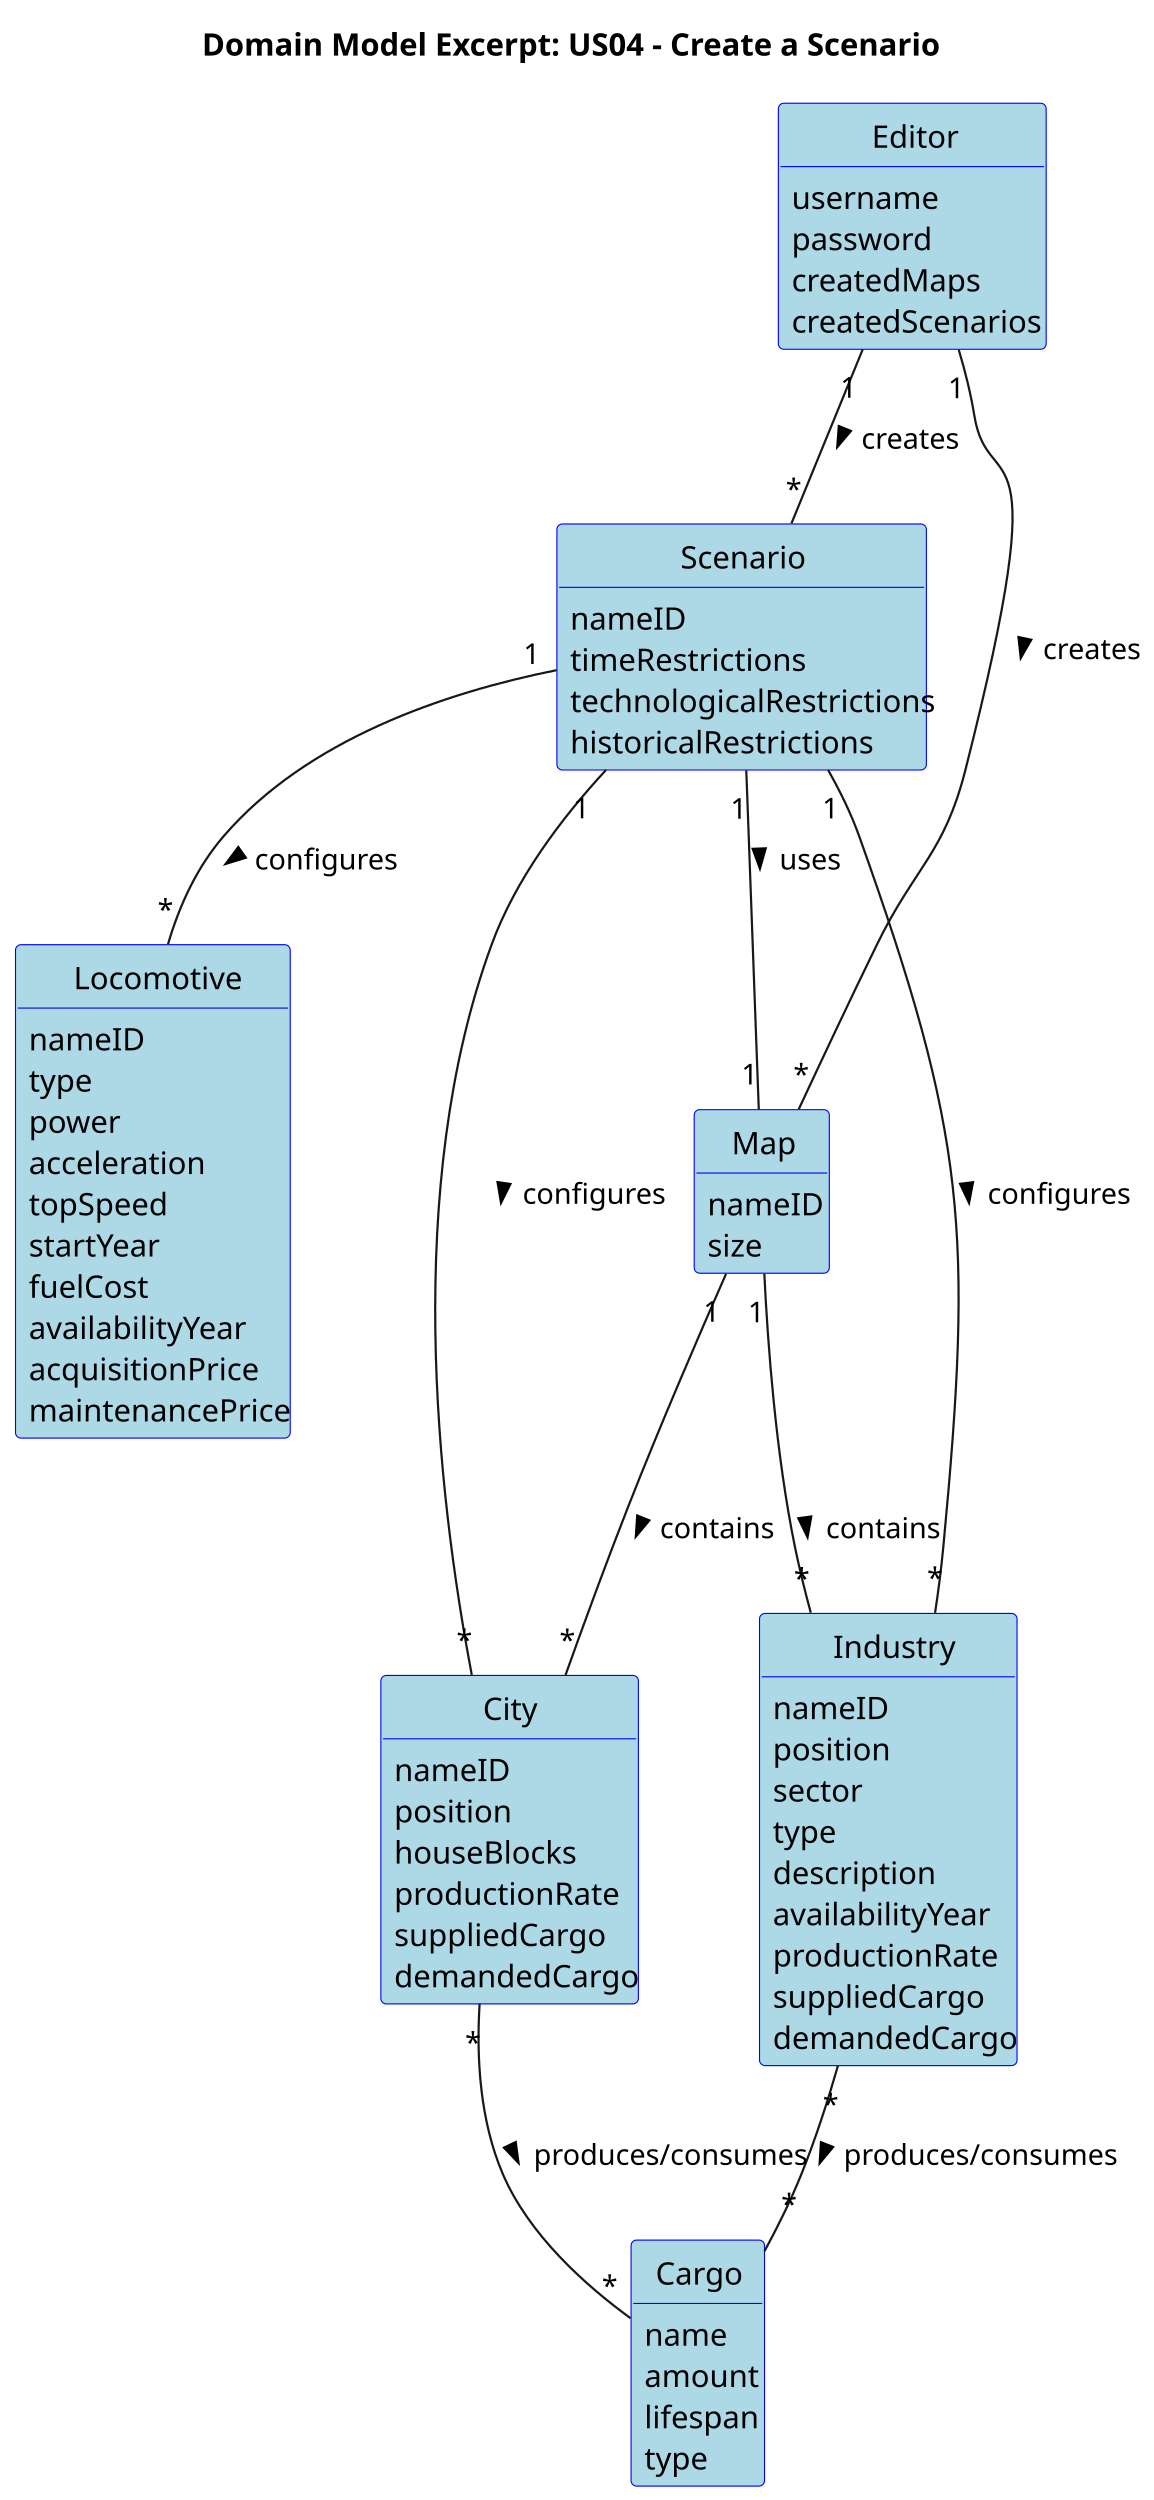
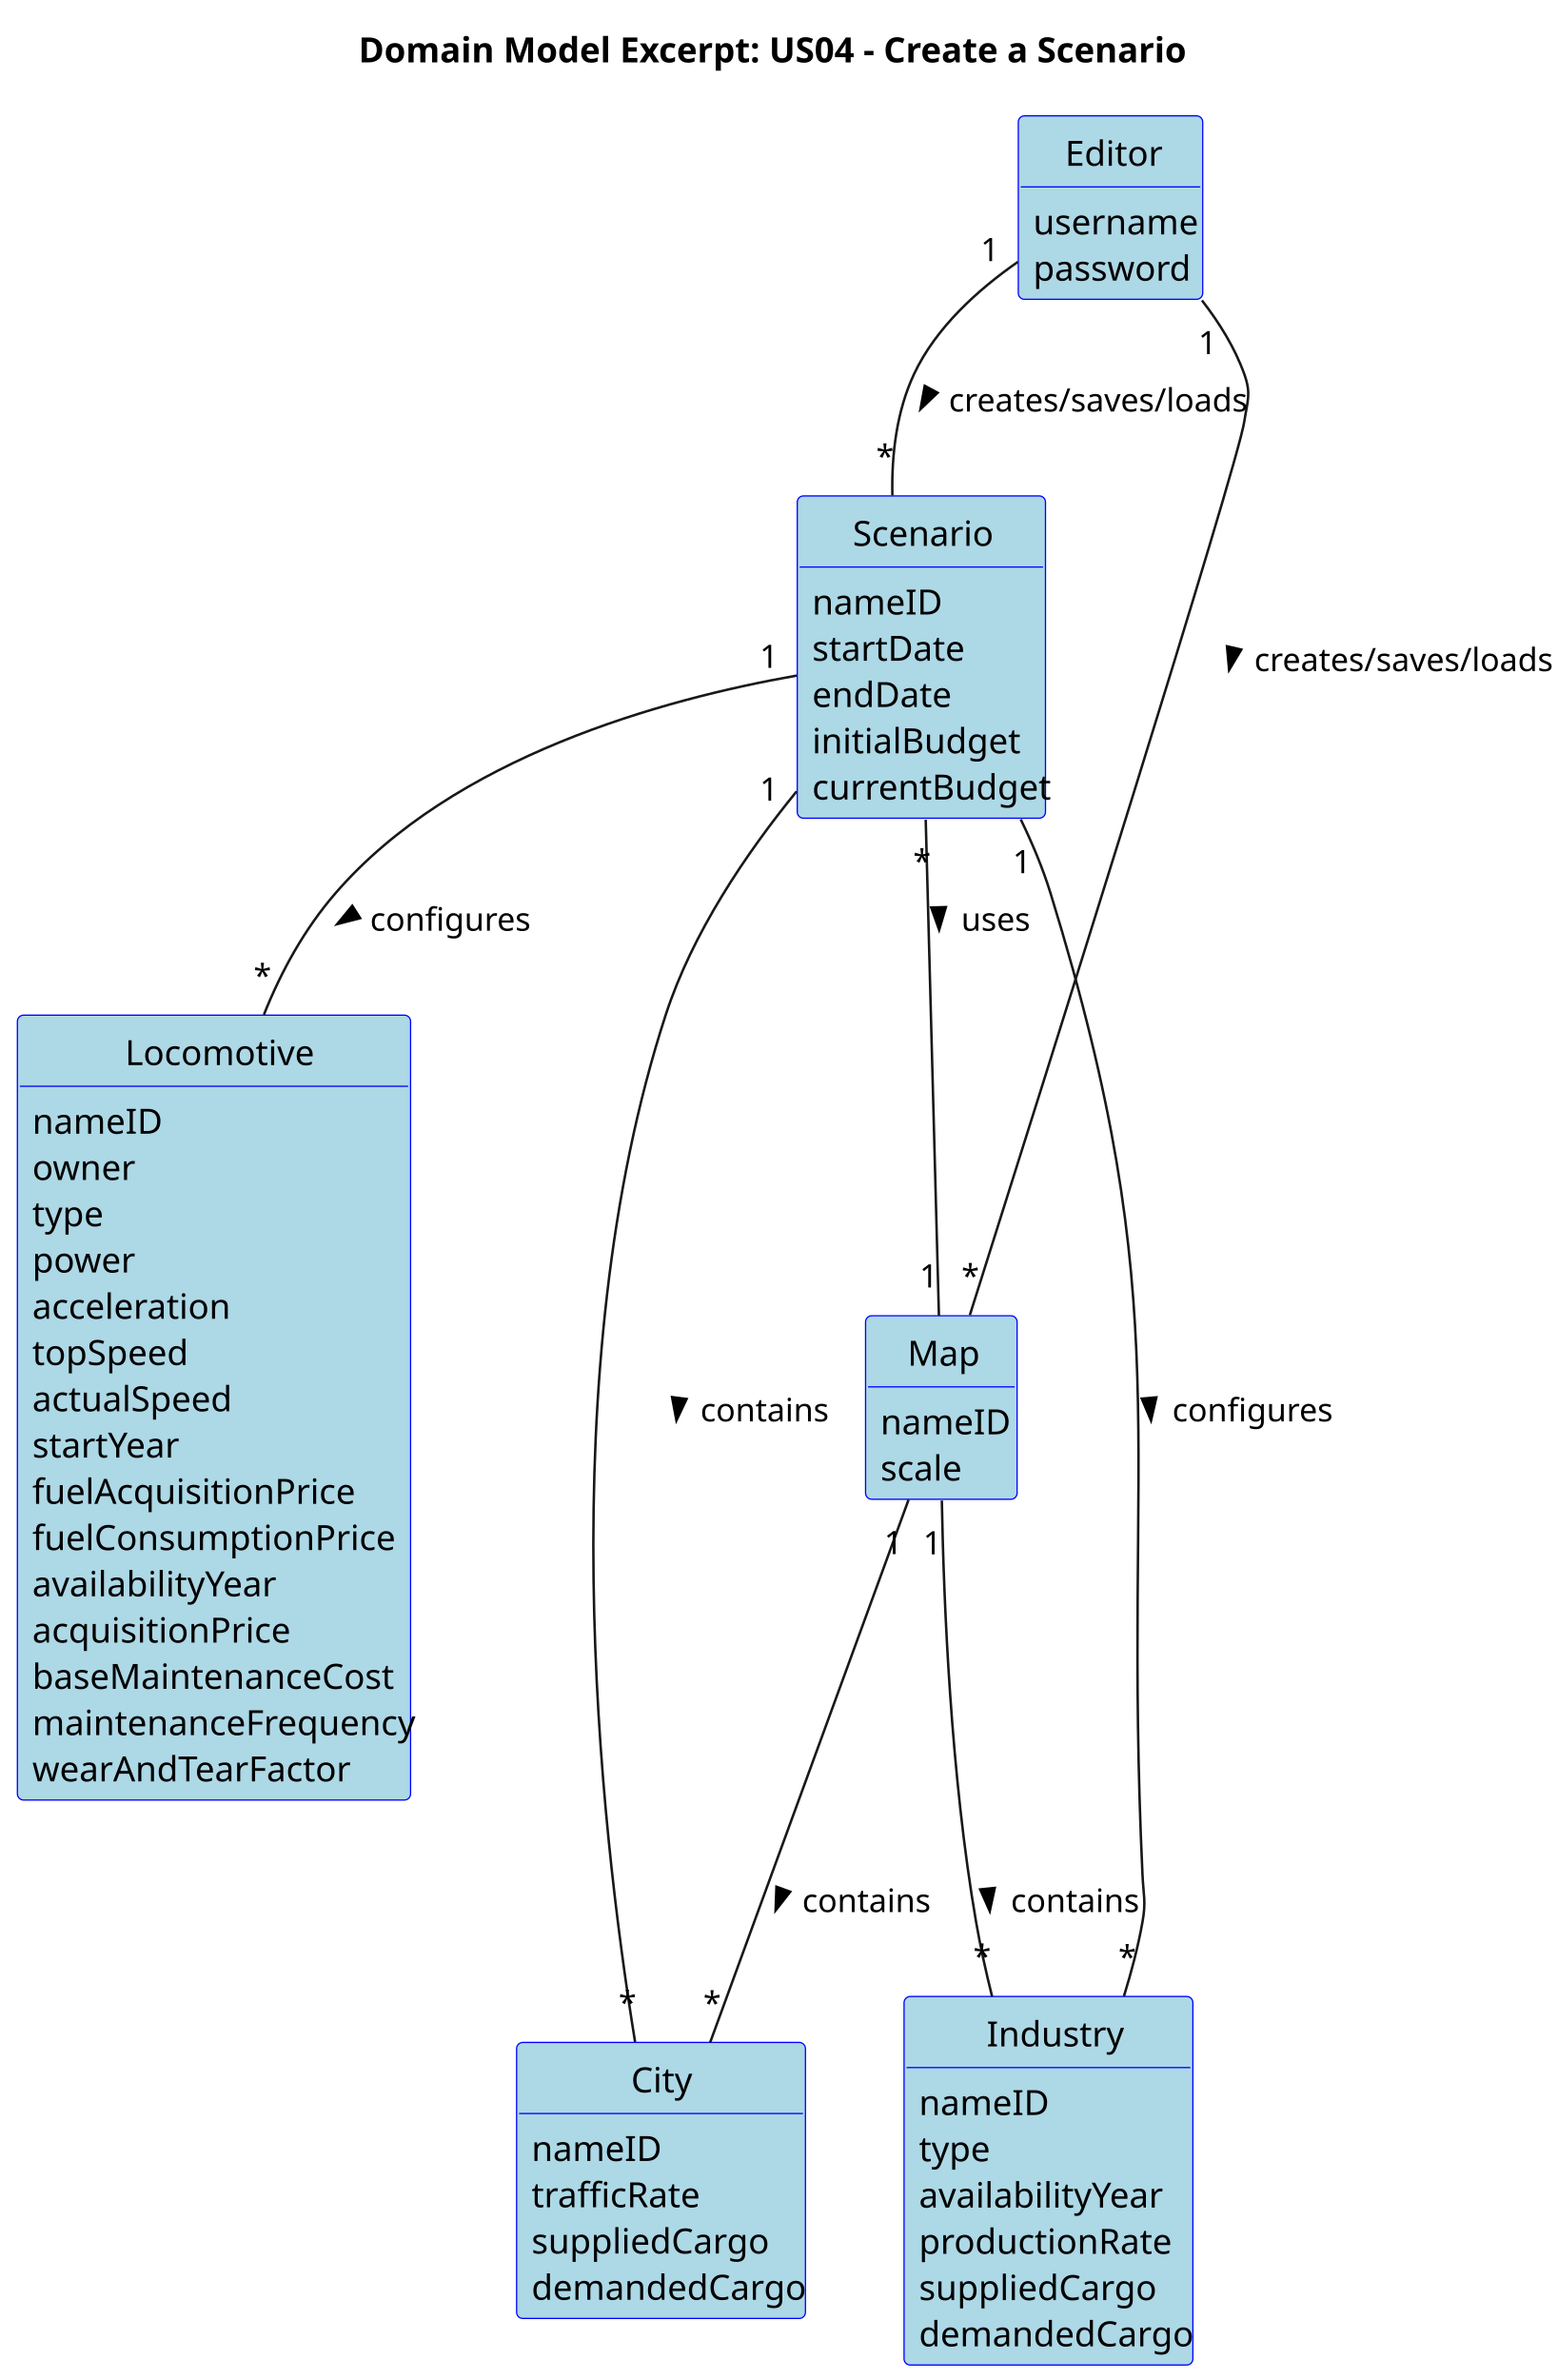
- <svg xmlns="http://www.w3.org/2000/svg" contentStyleType="text/css" height="1129px" preserveAspectRatio="none" style="width:521px;height:1129px;background:#FFFFFF;" version="1.1" viewBox="0 0 521 1129" width="521px" zoomAndPan="magnify">
+ <svg xmlns="http://www.w3.org/2000/svg" contentStyleType="text/css" height="958px" preserveAspectRatio="none" style="width:627px;height:958px;background:#FFFFFF;" version="1.1" viewBox="0 0 627 958" width="627px" zoomAndPan="magnify">
  <defs />
  <g>
-     <text fill="#000000" font-family="sans-serif" font-size="14" font-weight="bold" lengthAdjust="spacing" textLength="325.213" x="91.209" y="25.107">Domain Model Excerpt: US04 - Create a Scenario</text>
+     <text fill="#000000" font-family="sans-serif" font-size="14" font-weight="bold" lengthAdjust="spacing" textLength="325.213" x="144.34" y="25.107">Domain Model Excerpt: US04 - Create a Scenario</text>
    <g id="elem_Editor">
-       <rect codeLine="16" fill="#ADD8E6" height="111.106" id="Editor" rx="2.5" ry="2.5" style="stroke:#0000FF;stroke-width:0.5;" width="120.951" x="351.5" y="46.621" />
-       <text fill="#000000" font-family="sans-serif" font-size="14" lengthAdjust="spacing" textLength="36.572" x="393.69" y="66.728">Editor</text>
-       <line style="stroke:#0000FF;stroke-width:0.5;" x1="352.5" x2="471.451" y1="75.242" y2="75.242" />
-       <text fill="#000000" font-family="sans-serif" font-size="14" lengthAdjust="spacing" textLength="62.255" x="357.5" y="94.35">username</text>
-       <text fill="#000000" font-family="sans-serif" font-size="14" lengthAdjust="spacing" textLength="59.917" x="357.5" y="112.971">password</text>
-       <text fill="#000000" font-family="sans-serif" font-size="14" lengthAdjust="spacing" textLength="80.931" x="357.5" y="131.592">createdMaps</text>
-       <text fill="#000000" font-family="sans-serif" font-size="14" lengthAdjust="spacing" textLength="108.951" x="357.5" y="150.213">createdScenarios</text>
+       <rect codeLine="16" fill="#ADD8E6" height="73.863" id="Editor" rx="2.5" ry="2.5" style="stroke:#0000FF;stroke-width:0.5;" width="74.255" x="410" y="46.621" />
+       <text fill="#000000" font-family="sans-serif" font-size="14" lengthAdjust="spacing" textLength="36.572" x="428.841" y="66.728">Editor</text>
+       <line style="stroke:#0000FF;stroke-width:0.5;" x1="411" x2="483.255" y1="75.242" y2="75.242" />
+       <text fill="#000000" font-family="sans-serif" font-size="14" lengthAdjust="spacing" textLength="62.255" x="416" y="94.35">username</text>
+       <text fill="#000000" font-family="sans-serif" font-size="14" lengthAdjust="spacing" textLength="59.917" x="416" y="112.971">password</text>
    </g>
    <g id="elem_Scenario">
-       <rect codeLine="23" fill="#ADD8E6" height="111.106" id="Scenario" rx="2.5" ry="2.5" style="stroke:#0000FF;stroke-width:0.5;" width="166.855" x="251.5" y="236.621" />
-       <text fill="#000000" font-family="sans-serif" font-size="14" lengthAdjust="spacing" textLength="55.255" x="307.3" y="256.728">Scenario</text>
-       <line style="stroke:#0000FF;stroke-width:0.5;" x1="252.5" x2="417.354" y1="265.242" y2="265.242" />
-       <text fill="#000000" font-family="sans-serif" font-size="14" lengthAdjust="spacing" textLength="49.02" x="257.5" y="284.35">nameID</text>
-       <text fill="#000000" font-family="sans-serif" font-size="14" lengthAdjust="spacing" textLength="99.579" x="257.5" y="302.971">timeRestrictions</text>
-       <text fill="#000000" font-family="sans-serif" font-size="14" lengthAdjust="spacing" textLength="154.855" x="257.5" y="321.592">technologicalRestrictions</text>
-       <text fill="#000000" font-family="sans-serif" font-size="14" lengthAdjust="spacing" textLength="128.372" x="257.5" y="340.213">historicalRestrictions</text>
+       <rect codeLine="21" fill="#ADD8E6" height="129.727" id="Scenario" rx="2.5" ry="2.5" style="stroke:#0000FF;stroke-width:0.5;" width="99.944" x="321" y="199.621" />
+       <text fill="#000000" font-family="sans-serif" font-size="14" lengthAdjust="spacing" textLength="55.255" x="343.345" y="219.728">Scenario</text>
+       <line style="stroke:#0000FF;stroke-width:0.5;" x1="322" x2="419.944" y1="228.242" y2="228.242" />
+       <text fill="#000000" font-family="sans-serif" font-size="14" lengthAdjust="spacing" textLength="49.02" x="327" y="247.35">nameID</text>
+       <text fill="#000000" font-family="sans-serif" font-size="14" lengthAdjust="spacing" textLength="56.8" x="327" y="265.971">startDate</text>
+       <text fill="#000000" font-family="sans-serif" font-size="14" lengthAdjust="spacing" textLength="52.931" x="327" y="284.592">endDate</text>
+       <text fill="#000000" font-family="sans-serif" font-size="14" lengthAdjust="spacing" textLength="76.275" x="327" y="303.213">initialBudget</text>
+       <text fill="#000000" font-family="sans-serif" font-size="14" lengthAdjust="spacing" textLength="87.944" x="327" y="321.834">currentBudget</text>
    </g>
    <g id="elem_Map">
-       <rect codeLine="30" fill="#ADD8E6" height="73.863" id="Map" rx="2.5" ry="2.5" style="stroke:#0000FF;stroke-width:0.5;" width="61.02" x="313.5" y="501.121" />
-       <text fill="#000000" font-family="sans-serif" font-size="14" lengthAdjust="spacing" textLength="27.234" x="330.393" y="521.229">Map</text>
-       <line style="stroke:#0000FF;stroke-width:0.5;" x1="314.5" x2="373.521" y1="529.742" y2="529.742" />
-       <text fill="#000000" font-family="sans-serif" font-size="14" lengthAdjust="spacing" textLength="49.02" x="319.5" y="548.85">nameID</text>
-       <text fill="#000000" font-family="sans-serif" font-size="14" lengthAdjust="spacing" textLength="24.896" x="319.5" y="567.471">size</text>
+       <rect codeLine="29" fill="#ADD8E6" height="73.863" id="Map" rx="2.5" ry="2.5" style="stroke:#0000FF;stroke-width:0.5;" width="61.02" x="348.5" y="529.621" />
+       <text fill="#000000" font-family="sans-serif" font-size="14" lengthAdjust="spacing" textLength="27.234" x="365.393" y="549.729">Map</text>
+       <line style="stroke:#0000FF;stroke-width:0.5;" x1="349.5" x2="408.521" y1="558.242" y2="558.242" />
+       <text fill="#000000" font-family="sans-serif" font-size="14" lengthAdjust="spacing" textLength="49.02" x="354.5" y="577.35">nameID</text>
+       <text fill="#000000" font-family="sans-serif" font-size="14" lengthAdjust="spacing" textLength="32.683" x="354.5" y="595.971">scale</text>
    </g>
    <g id="elem_Industry">
-       <rect codeLine="35" fill="#ADD8E6" height="204.211" id="Industry" rx="2.5" ry="2.5" style="stroke:#0000FF;stroke-width:0.5;" width="116.296" x="343" y="728.621" />
-       <text fill="#000000" font-family="sans-serif" font-size="14" lengthAdjust="spacing" textLength="49.8" x="376.248" y="748.729">Industry</text>
-       <line style="stroke:#0000FF;stroke-width:0.5;" x1="344" x2="458.296" y1="757.242" y2="757.242" />
-       <text fill="#000000" font-family="sans-serif" font-size="14" lengthAdjust="spacing" textLength="49.02" x="349" y="776.35">nameID</text>
-       <text fill="#000000" font-family="sans-serif" font-size="14" lengthAdjust="spacing" textLength="48.255" x="349" y="794.971">position</text>
-       <text fill="#000000" font-family="sans-serif" font-size="14" lengthAdjust="spacing" textLength="38.124" x="349" y="813.592">sector</text>
-       <text fill="#000000" font-family="sans-serif" font-size="14" lengthAdjust="spacing" textLength="26.462" x="349" y="832.213">type</text>
-       <text fill="#000000" font-family="sans-serif" font-size="14" lengthAdjust="spacing" textLength="67.703" x="349" y="850.834">description</text>
-       <text fill="#000000" font-family="sans-serif" font-size="14" lengthAdjust="spacing" textLength="94.158" x="349" y="869.455">availabilityYear</text>
-       <text fill="#000000" font-family="sans-serif" font-size="14" lengthAdjust="spacing" textLength="94.951" x="349" y="888.076">productionRate</text>
-       <text fill="#000000" font-family="sans-serif" font-size="14" lengthAdjust="spacing" textLength="90.282" x="349" y="906.697">suppliedCargo</text>
-       <text fill="#000000" font-family="sans-serif" font-size="14" lengthAdjust="spacing" textLength="104.296" x="349" y="925.318">demandedCargo</text>
+       <rect codeLine="34" fill="#ADD8E6" height="148.348" id="Industry" rx="2.5" ry="2.5" style="stroke:#0000FF;stroke-width:0.5;" width="116.296" x="364" y="803.621" />
+       <text fill="#000000" font-family="sans-serif" font-size="14" lengthAdjust="spacing" textLength="49.8" x="397.248" y="823.729">Industry</text>
+       <line style="stroke:#0000FF;stroke-width:0.5;" x1="365" x2="479.296" y1="832.242" y2="832.242" />
+       <text fill="#000000" font-family="sans-serif" font-size="14" lengthAdjust="spacing" textLength="49.02" x="370" y="851.35">nameID</text>
+       <text fill="#000000" font-family="sans-serif" font-size="14" lengthAdjust="spacing" textLength="26.462" x="370" y="869.971">type</text>
+       <text fill="#000000" font-family="sans-serif" font-size="14" lengthAdjust="spacing" textLength="94.158" x="370" y="888.592">availabilityYear</text>
+       <text fill="#000000" font-family="sans-serif" font-size="14" lengthAdjust="spacing" textLength="94.951" x="370" y="907.213">productionRate</text>
+       <text fill="#000000" font-family="sans-serif" font-size="14" lengthAdjust="spacing" textLength="90.282" x="370" y="925.834">suppliedCargo</text>
+       <text fill="#000000" font-family="sans-serif" font-size="14" lengthAdjust="spacing" textLength="104.296" x="370" y="944.455">demandedCargo</text>
    </g>
-     <g id="elem_Cargo">
-       <rect codeLine="47" fill="#ADD8E6" height="111.106" id="Cargo" rx="2.5" ry="2.5" style="stroke:#0000FF;stroke-width:0.5;" width="60.255" x="285" y="1011.621" />
-       <text fill="#000000" font-family="sans-serif" font-size="14" lengthAdjust="spacing" textLength="38.131" x="296.062" y="1031.728">Cargo</text>
-       <line style="stroke:#0000FF;stroke-width:0.5;" x1="286" x2="344.255" y1="1040.242" y2="1040.242" />
-       <text fill="#000000" font-family="sans-serif" font-size="14" lengthAdjust="spacing" textLength="35.02" x="291" y="1059.35">name</text>
-       <text fill="#000000" font-family="sans-serif" font-size="14" lengthAdjust="spacing" textLength="46.696" x="291" y="1077.971">amount</text>
-       <text fill="#000000" font-family="sans-serif" font-size="14" lengthAdjust="spacing" textLength="48.255" x="291" y="1096.592">lifespan</text>
-       <text fill="#000000" font-family="sans-serif" font-size="14" lengthAdjust="spacing" textLength="26.462" x="291" y="1115.213">type</text>
+     <g id="elem_City">
+       <rect codeLine="43" fill="#ADD8E6" height="111.106" id="City" rx="2.5" ry="2.5" style="stroke:#0000FF;stroke-width:0.5;" width="116.296" x="208" y="822.121" />
+       <text fill="#000000" font-family="sans-serif" font-size="14" lengthAdjust="spacing" textLength="24.11" x="254.093" y="842.229">City</text>
+       <line style="stroke:#0000FF;stroke-width:0.5;" x1="209" x2="323.296" y1="850.742" y2="850.742" />
+       <text fill="#000000" font-family="sans-serif" font-size="14" lengthAdjust="spacing" textLength="49.02" x="214" y="869.85">nameID</text>
+       <text fill="#000000" font-family="sans-serif" font-size="14" lengthAdjust="spacing" textLength="63.8" x="214" y="888.471">trafficRate</text>
+       <text fill="#000000" font-family="sans-serif" font-size="14" lengthAdjust="spacing" textLength="90.282" x="214" y="907.092">suppliedCargo</text>
+       <text fill="#000000" font-family="sans-serif" font-size="14" lengthAdjust="spacing" textLength="104.296" x="214" y="925.713">demandedCargo</text>
    </g>
    <g id="elem_Locomotive">
-       <rect codeLine="54" fill="#ADD8E6" height="222.832" id="Locomotive" rx="2.5" ry="2.5" style="stroke:#0000FF;stroke-width:0.5;" width="124.061" x="7" y="426.621" />
-       <text fill="#000000" font-family="sans-serif" font-size="14" lengthAdjust="spacing" textLength="71.593" x="33.234" y="446.728">Locomotive</text>
-       <line style="stroke:#0000FF;stroke-width:0.5;" x1="8" x2="130.061" y1="455.242" y2="455.242" />
-       <text fill="#000000" font-family="sans-serif" font-size="14" lengthAdjust="spacing" textLength="49.02" x="13" y="474.35">nameID</text>
-       <text fill="#000000" font-family="sans-serif" font-size="14" lengthAdjust="spacing" textLength="26.462" x="13" y="492.971">type</text>
-       <text fill="#000000" font-family="sans-serif" font-size="14" lengthAdjust="spacing" textLength="38.131" x="13" y="511.592">power</text>
-       <text fill="#000000" font-family="sans-serif" font-size="14" lengthAdjust="spacing" textLength="75.489" x="13" y="530.213">acceleration</text>
-       <text fill="#000000" font-family="sans-serif" font-size="14" lengthAdjust="spacing" textLength="59.944" x="13" y="548.834">topSpeed</text>
-       <text fill="#000000" font-family="sans-serif" font-size="14" lengthAdjust="spacing" textLength="56.8" x="13" y="567.455">startYear</text>
-       <text fill="#000000" font-family="sans-serif" font-size="14" lengthAdjust="spacing" textLength="51.358" x="13" y="586.076">fuelCost</text>
-       <text fill="#000000" font-family="sans-serif" font-size="14" lengthAdjust="spacing" textLength="94.158" x="13" y="604.697">availabilityYear</text>
-       <text fill="#000000" font-family="sans-serif" font-size="14" lengthAdjust="spacing" textLength="98.048" x="13" y="623.318">acquisitionPrice</text>
-       <text fill="#000000" font-family="sans-serif" font-size="14" lengthAdjust="spacing" textLength="112.061" x="13" y="641.939">maintenancePrice</text>
-     </g>
-     <g id="elem_City">
-       <rect codeLine="67" fill="#ADD8E6" height="148.348" id="City" rx="2.5" ry="2.5" style="stroke:#0000FF;stroke-width:0.5;" width="116.296" x="172" y="756.621" />
-       <text fill="#000000" font-family="sans-serif" font-size="14" lengthAdjust="spacing" textLength="24.11" x="218.093" y="776.729">City</text>
-       <line style="stroke:#0000FF;stroke-width:0.5;" x1="173" x2="287.296" y1="785.242" y2="785.242" />
-       <text fill="#000000" font-family="sans-serif" font-size="14" lengthAdjust="spacing" textLength="49.02" x="178" y="804.35">nameID</text>
-       <text fill="#000000" font-family="sans-serif" font-size="14" lengthAdjust="spacing" textLength="48.255" x="178" y="822.971">position</text>
-       <text fill="#000000" font-family="sans-serif" font-size="14" lengthAdjust="spacing" textLength="79.379" x="178" y="841.592">houseBlocks</text>
-       <text fill="#000000" font-family="sans-serif" font-size="14" lengthAdjust="spacing" textLength="94.951" x="178" y="860.213">productionRate</text>
-       <text fill="#000000" font-family="sans-serif" font-size="14" lengthAdjust="spacing" textLength="90.282" x="178" y="878.834">suppliedCargo</text>
-       <text fill="#000000" font-family="sans-serif" font-size="14" lengthAdjust="spacing" textLength="104.296" x="178" y="897.455">demandedCargo</text>
+       <rect codeLine="50" fill="#ADD8E6" height="315.938" id="Locomotive" rx="2.5" ry="2.5" style="stroke:#0000FF;stroke-width:0.5;" width="158.31" x="7" y="408.621" />
+       <text fill="#000000" font-family="sans-serif" font-size="14" lengthAdjust="spacing" textLength="71.593" x="50.358" y="428.728">Locomotive</text>
+       <line style="stroke:#0000FF;stroke-width:0.5;" x1="8" x2="164.31" y1="437.242" y2="437.242" />
+       <text fill="#000000" font-family="sans-serif" font-size="14" lengthAdjust="spacing" textLength="49.02" x="13" y="456.35">nameID</text>
+       <text fill="#000000" font-family="sans-serif" font-size="14" lengthAdjust="spacing" textLength="38.131" x="13" y="474.971">owner</text>
+       <text fill="#000000" font-family="sans-serif" font-size="14" lengthAdjust="spacing" textLength="26.462" x="13" y="493.592">type</text>
+       <text fill="#000000" font-family="sans-serif" font-size="14" lengthAdjust="spacing" textLength="38.131" x="13" y="512.213">power</text>
+       <text fill="#000000" font-family="sans-serif" font-size="14" lengthAdjust="spacing" textLength="75.489" x="13" y="530.834">acceleration</text>
+       <text fill="#000000" font-family="sans-serif" font-size="14" lengthAdjust="spacing" textLength="59.944" x="13" y="549.455">topSpeed</text>
+       <text fill="#000000" font-family="sans-serif" font-size="14" lengthAdjust="spacing" textLength="77.841" x="13" y="568.076">actualSpeed</text>
+       <text fill="#000000" font-family="sans-serif" font-size="14" lengthAdjust="spacing" textLength="56.8" x="13" y="586.697">startYear</text>
+       <text fill="#000000" font-family="sans-serif" font-size="14" lengthAdjust="spacing" textLength="122.172" x="13" y="605.318">fuelAcquisitionPrice</text>
+       <text fill="#000000" font-family="sans-serif" font-size="14" lengthAdjust="spacing" textLength="136.958" x="13" y="623.939">fuelConsumptionPrice</text>
+       <text fill="#000000" font-family="sans-serif" font-size="14" lengthAdjust="spacing" textLength="94.158" x="13" y="642.561">availabilityYear</text>
+       <text fill="#000000" font-family="sans-serif" font-size="14" lengthAdjust="spacing" textLength="98.048" x="13" y="661.182">acquisitionPrice</text>
+       <text fill="#000000" font-family="sans-serif" font-size="14" lengthAdjust="spacing" textLength="139.31" x="13" y="679.803">baseMaintenanceCost</text>
+       <text fill="#000000" font-family="sans-serif" font-size="14" lengthAdjust="spacing" textLength="146.31" x="13" y="698.424">maintenanceFrequency</text>
+       <text fill="#000000" font-family="sans-serif" font-size="14" lengthAdjust="spacing" textLength="123.717" x="13" y="717.045">wearAndTearFactor</text>
    </g>
    <g id="link_Editor_Map">
-       <path codeLine="76" d="M432.97,157.941 C435.89,167.691 438.42,177.861 440,187.621 C446.36,227.061 477.68,183.381 436,347.621 C426.32,385.771 413.27,391.261 396,426.621 C383.95,451.291 370.79,479.281 360.72,500.911 " fill="none" id="Editor-Map" style="stroke:#181818;stroke-width:1.0;" />
-       <polygon fill="#000000" points="460.969,297.159,465.71,288.914,459.958,287.703,460.969,297.159" style="stroke:#000000;stroke-width:1.0;" />
-       <text fill="#000000" font-family="sans-serif" font-size="13" lengthAdjust="spacing" textLength="42.631" x="471" y="297.649">creates</text>
-       <text fill="#000000" font-family="sans-serif" font-size="13" lengthAdjust="spacing" textLength="7.23" x="428.116" y="179.82">1</text>
-       <text fill="#000000" font-family="sans-serif" font-size="13" lengthAdjust="spacing" textLength="5.059" x="358.256" y="489.835">*</text>
+       <path codeLine="68" d="M483.94,120.911 C490.92,129.901 497.22,140.021 501,150.621 C503.84,158.571 502.26,161.271 501,169.621 C498.23,188.001 420.36,434.981 390.5,529.331 " fill="none" id="Editor-Map" style="stroke:#181818;stroke-width:1.0;" />
+       <polygon fill="#000000" points="494.885,269.641,499.767,261.479,494.037,260.168,494.885,269.641" style="stroke:#000000;stroke-width:1.0;" />
+       <text fill="#000000" font-family="sans-serif" font-size="13" lengthAdjust="spacing" textLength="114.893" x="505" y="270.149">creates/saves/loads</text>
+       <text fill="#000000" font-family="sans-serif" font-size="13" lengthAdjust="spacing" textLength="7.23" x="482.476" y="142.559">1</text>
+       <text fill="#000000" font-family="sans-serif" font-size="13" lengthAdjust="spacing" textLength="5.059" x="387.107" y="518.241">*</text>
    </g>
    <g id="link_Editor_Scenario">
-       <path codeLine="77" d="M389.62,157.751 C379.5,182.471 367.56,211.621 357.43,236.351 " fill="none" id="Editor-Scenario" style="stroke:#181818;stroke-width:1.0;" />
-       <polygon fill="#000000" points="378.105,201.894,384.253,194.637,378.813,192.41,378.105,201.894" style="stroke:#000000;stroke-width:1.0;" />
-       <text fill="#000000" font-family="sans-serif" font-size="13" lengthAdjust="spacing" textLength="42.631" x="389" y="202.649">creates</text>
-       <text fill="#000000" font-family="sans-serif" font-size="13" lengthAdjust="spacing" textLength="7.23" x="379.483" y="179.607">1</text>
-       <text fill="#000000" font-family="sans-serif" font-size="13" lengthAdjust="spacing" textLength="5.059" x="354.871" y="225.558">*</text>
+       <path codeLine="69" d="M409.84,105.401 C393.83,116.531 376.78,131.841 368,150.621 C361.02,165.551 358.94,182.851 359.3,199.361 " fill="none" id="Editor-Scenario" style="stroke:#181818;stroke-width:1.0;" />
+       <polygon fill="#000000" points="370.632,164.67,377.504,158.096,372.328,155.312,370.632,164.67" style="stroke:#000000;stroke-width:1.0;" />
+       <text fill="#000000" font-family="sans-serif" font-size="13" lengthAdjust="spacing" textLength="114.893" x="382" y="165.649">creates/saves/loads</text>
+       <text fill="#000000" font-family="sans-serif" font-size="13" lengthAdjust="spacing" textLength="7.23" x="394.833" y="105.086">1</text>
+       <text fill="#000000" font-family="sans-serif" font-size="13" lengthAdjust="spacing" textLength="5.059" x="352.753" y="188.353">*</text>
    </g>
    <g id="link_Scenario_Map">
-       <path codeLine="78" d="M337.02,347.881 C338.75,394.671 341.18,460.641 342.67,501.061 " fill="none" id="Scenario-Map" style="stroke:#181818;stroke-width:1.0;" />
-       <polygon fill="#000000" points="343.184,392.263,345.788,383.116,339.914,383.333,343.184,392.263" style="stroke:#000000;stroke-width:1.0;" />
-       <text fill="#000000" font-family="sans-serif" font-size="13" lengthAdjust="spacing" textLength="27.46" x="352" y="392.649">uses</text>
-       <text fill="#000000" font-family="sans-serif" font-size="13" lengthAdjust="spacing" textLength="7.23" x="329.863" y="369.752">1</text>
-       <text fill="#000000" font-family="sans-serif" font-size="13" lengthAdjust="spacing" textLength="7.23" x="334.799" y="489.729">1</text>
+       <path codeLine="70" d="M372.72,329.981 C374.34,390.921 376.72,480.241 378.04,529.561 " fill="none" id="Scenario-Map" style="stroke:#181818;stroke-width:1.0;" />
+       <polygon fill="#000000" points="378.133,374.265,380.83,365.145,374.954,365.301,378.133,374.265" style="stroke:#000000;stroke-width:1.0;" />
+       <text fill="#000000" font-family="sans-serif" font-size="13" lengthAdjust="spacing" textLength="27.46" x="387" y="374.649">uses</text>
+       <text fill="#000000" font-family="sans-serif" font-size="13" lengthAdjust="spacing" textLength="5.059" x="367.649" y="351.308">*</text>
+       <text fill="#000000" font-family="sans-serif" font-size="13" lengthAdjust="spacing" textLength="7.23" x="370.237" y="518.229">1</text>
    </g>
    <g id="link_Map_Industry">
-       <path codeLine="79" d="M345.17,575.241 C346.75,607.781 350.43,656.791 359,698.621 C360.99,708.331 363.44,718.331 366.14,728.281 " fill="none" id="Map-Industry" style="stroke:#181818;stroke-width:1.0;" />
-       <polygon fill="#000000" points="364.679,694.22,366.363,684.86,360.539,685.658,364.679,694.22" style="stroke:#000000;stroke-width:1.0;" />
-       <text fill="#000000" font-family="sans-serif" font-size="13" lengthAdjust="spacing" textLength="48.42" x="373" y="694.649">contains</text>
-       <text fill="#000000" font-family="sans-serif" font-size="13" lengthAdjust="spacing" textLength="7.23" x="337.788" y="597.147">1</text>
-       <text fill="#000000" font-family="sans-serif" font-size="13" lengthAdjust="spacing" textLength="5.059" x="358.505" y="717.519">*</text>
-     </g>
-     <g id="link_Industry_Cargo">
-       <path codeLine="80" d="M378.44,932.811 C373.69,949.351 368.2,966.131 362,981.621 C357.32,993.311 351.35,1005.401 345.24,1016.661 " fill="none" id="Industry-Cargo" style="stroke:#181818;stroke-width:1.0;" />
-       <polygon fill="#000000" points="370.159,976.915,376.222,969.587,370.757,967.424,370.159,976.915" style="stroke:#000000;stroke-width:1.0;" />
-       <text fill="#000000" font-family="sans-serif" font-size="13" lengthAdjust="spacing" textLength="116.34" x="381" y="977.649">produces/consumes</text>
-       <text fill="#000000" font-family="sans-serif" font-size="13" lengthAdjust="spacing" textLength="5.059" x="371.591" y="954.971">*</text>
-       <text fill="#000000" font-family="sans-serif" font-size="13" lengthAdjust="spacing" textLength="5.059" x="352.788" y="1000.076">*</text>
+       <path codeLine="71" d="M379.21,603.991 C379.97,645.361 382.83,714.811 393,773.621 C394.69,783.411 396.94,793.611 399.45,803.621 " fill="none" id="Map-Industry" style="stroke:#181818;stroke-width:1.0;" />
+       <polygon fill="#000000" points="398.504,769.241,400.516,759.946,394.668,760.539,398.504,769.241" style="stroke:#000000;stroke-width:1.0;" />
+       <text fill="#000000" font-family="sans-serif" font-size="13" lengthAdjust="spacing" textLength="48.42" x="407" y="769.649">contains</text>
+       <text fill="#000000" font-family="sans-serif" font-size="13" lengthAdjust="spacing" textLength="7.23" x="371.682" y="625.652">1</text>
+       <text fill="#000000" font-family="sans-serif" font-size="13" lengthAdjust="spacing" textLength="5.059" x="391.854" y="792.139">*</text>
    </g>
    <g id="link_Scenario_Locomotive">
-       <path codeLine="81" d="M251.39,302.641 C200.65,312.831 138.64,333.931 101,377.621 C89.02,391.531 81.06,408.661 75.85,426.471 " fill="none" id="Scenario-Locomotive" style="stroke:#181818;stroke-width:1.0;" />
-       <polygon fill="#000000" points="101.914,390.149,110.999,387.336,107.611,382.533,101.914,390.149" style="stroke:#000000;stroke-width:1.0;" />
-       <text fill="#000000" font-family="sans-serif" font-size="13" lengthAdjust="spacing" textLength="59.979" x="115" y="392.649">configures</text>
-       <text fill="#000000" font-family="sans-serif" font-size="13" lengthAdjust="spacing" textLength="7.23" x="236.377" y="299.864">1</text>
-       <text fill="#000000" font-family="sans-serif" font-size="13" lengthAdjust="spacing" textLength="5.059" x="71.142" y="415.442">*</text>
+       <path codeLine="72" d="M320.77,271.941 C266.86,281.431 182.58,304.561 135,359.621 C122.68,373.881 113.33,390.681 106.25,408.441 " fill="none" id="Scenario-Locomotive" style="stroke:#181818;stroke-width:1.0;" />
+       <polygon fill="#000000" points="135.782,371.951,144.99,369.575,141.835,364.615,135.782,371.951" style="stroke:#000000;stroke-width:1.0;" />
+       <text fill="#000000" font-family="sans-serif" font-size="13" lengthAdjust="spacing" textLength="59.979" x="149" y="374.649">configures</text>
+       <text fill="#000000" font-family="sans-serif" font-size="13" lengthAdjust="spacing" textLength="7.23" x="305.899" y="268.838">1</text>
+       <text fill="#000000" font-family="sans-serif" font-size="13" lengthAdjust="spacing" textLength="5.059" x="102.104" y="397.404">*</text>
    </g>
    <g id="link_Scenario_Industry">
-       <path codeLine="82" d="M373.96,347.731 C379.42,357.341 384.39,367.511 388,377.621 C436.27,512.931 439.53,555.601 426,698.621 C425.08,708.301 423.8,718.331 422.28,728.341 " fill="none" id="Scenario-Industry" style="stroke:#181818;stroke-width:1.0;" />
-       <polygon fill="#000000" points="437.63,543.227,439.406,533.884,433.575,534.624,437.63,543.227" style="stroke:#000000;stroke-width:1.0;" />
-       <text fill="#000000" font-family="sans-serif" font-size="13" lengthAdjust="spacing" textLength="59.979" x="446" y="543.649">configures</text>
-       <text fill="#000000" font-family="sans-serif" font-size="13" lengthAdjust="spacing" textLength="7.23" x="371.305" y="369.584">1</text>
-       <text fill="#000000" font-family="sans-serif" font-size="13" lengthAdjust="spacing" textLength="5.059" x="418.651" y="717.237">*</text>
-     </g>
-     <g id="link_City_Cargo">
-       <path codeLine="83" d="M216.59,904.911 C215.05,930.091 216.89,957.901 227,981.621 C238.71,1009.091 264.21,1031.941 284.77,1046.921 " fill="none" id="City-Cargo" style="stroke:#181818;stroke-width:1.0;" />
-       <polygon fill="#000000" points="234.164,976.774,232.899,967.348,227.6,969.892,234.164,976.774" style="stroke:#000000;stroke-width:1.0;" />
-       <text fill="#000000" font-family="sans-serif" font-size="13" lengthAdjust="spacing" textLength="116.34" x="241" y="977.649">produces/consumes</text>
-       <text fill="#000000" font-family="sans-serif" font-size="13" lengthAdjust="spacing" textLength="5.059" x="210.012" y="927.086">*</text>
-       <text fill="#000000" font-family="sans-serif" font-size="13" lengthAdjust="spacing" textLength="5.059" x="271.768" y="1036.976">*</text>
+       <path codeLine="73" d="M410.98,329.821 C415.7,339.531 419.92,349.641 423,359.621 C475,528.101 451.77,578.491 460,754.621 C460.39,763.061 461.48,765.311 460,773.621 C458.24,783.471 455.61,793.611 452.53,803.511 " fill="none" id="Scenario-Industry" style="stroke:#181818;stroke-width:1.0;" />
+       <polygon fill="#000000" points="463.437,571.747,465.574,562.48,459.719,562.994,463.437,571.747" style="stroke:#000000;stroke-width:1.0;" />
+       <text fill="#000000" font-family="sans-serif" font-size="13" lengthAdjust="spacing" textLength="59.979" x="472" y="572.149">configures</text>
+       <text fill="#000000" font-family="sans-serif" font-size="13" lengthAdjust="spacing" textLength="7.23" x="407.757" y="351.479">1</text>
+       <text fill="#000000" font-family="sans-serif" font-size="13" lengthAdjust="spacing" textLength="5.059" x="450.277" y="792.405">*</text>
    </g>
    <g id="link_Map_City">
-       <path codeLine="84" d="M327.88,575.271 C315.45,603.511 298.07,643.831 284,679.621 C274.23,704.481 264.15,731.911 255.39,756.441 " fill="none" id="Map-City" style="stroke:#181818;stroke-width:1.0;" />
-       <polygon fill="#000000" points="287.143,693.909,293.231,686.603,287.774,684.419,287.143,693.909" style="stroke:#000000;stroke-width:1.0;" />
-       <text fill="#000000" font-family="sans-serif" font-size="13" lengthAdjust="spacing" textLength="48.42" x="298" y="694.649">contains</text>
-       <text fill="#000000" font-family="sans-serif" font-size="13" lengthAdjust="spacing" textLength="7.23" x="317.648" y="596.896">1</text>
-       <text fill="#000000" font-family="sans-serif" font-size="13" lengthAdjust="spacing" textLength="5.059" x="252.632" y="745.328">*</text>
+       <path codeLine="74" d="M365.82,603.671 C346.14,657.481 308.94,759.201 285.93,822.121 " fill="none" id="Map-City" style="stroke:#181818;stroke-width:1.0;" />
+       <polygon fill="#000000" points="312.283,768.962,318.149,761.477,312.629,759.458,312.283,768.962" style="stroke:#000000;stroke-width:1.0;" />
+       <text fill="#000000" font-family="sans-serif" font-size="13" lengthAdjust="spacing" textLength="48.42" x="323" y="769.649">contains</text>
+       <text fill="#000000" font-family="sans-serif" font-size="13" lengthAdjust="spacing" textLength="7.23" x="355.971" y="625.565">1</text>
+       <text fill="#000000" font-family="sans-serif" font-size="13" lengthAdjust="spacing" textLength="5.059" x="283.148" y="810.961">*</text>
    </g>
    <g id="link_Scenario_City">
-       <path codeLine="85" d="M273.69,347.711 C253.15,369.911 232.76,397.251 222,426.621 C181.91,536.021 197.36,673.591 213.05,756.411 " fill="none" id="Scenario-City" style="stroke:#181818;stroke-width:1.0;" />
-       <polygon fill="#000000" points="226.266,543.212,230.501,534.697,224.687,533.834,226.266,543.212" style="stroke:#000000;stroke-width:1.0;" />
-       <text fill="#000000" font-family="sans-serif" font-size="13" lengthAdjust="spacing" textLength="59.979" x="236" y="543.649">configures</text>
-       <text fill="#000000" font-family="sans-serif" font-size="13" lengthAdjust="spacing" textLength="7.23" x="258.814" y="369.562">1</text>
-       <text fill="#000000" font-family="sans-serif" font-size="13" lengthAdjust="spacing" textLength="5.059" x="206.124" y="745.295">*</text>
+       <path codeLine="75" d="M320.76,318.521 C300.2,343.741 278.73,375.591 268,408.621 C221.48,551.771 241.24,732.811 255.71,821.941 " fill="none" id="Scenario-City" style="stroke:#181818;stroke-width:1.0;" />
+       <polygon fill="#000000" points="272.359,571.725,276.433,563.131,270.604,562.378,272.359,571.725" style="stroke:#000000;stroke-width:1.0;" />
+       <text fill="#000000" font-family="sans-serif" font-size="13" lengthAdjust="spacing" textLength="48.42" x="282" y="572.149">contains</text>
+       <text fill="#000000" font-family="sans-serif" font-size="13" lengthAdjust="spacing" textLength="7.23" x="305.888" y="322.259">1</text>
+       <text fill="#000000" font-family="sans-serif" font-size="13" lengthAdjust="spacing" textLength="5.059" x="249.056" y="810.758">*</text>
    </g>
  </g>
</svg>
